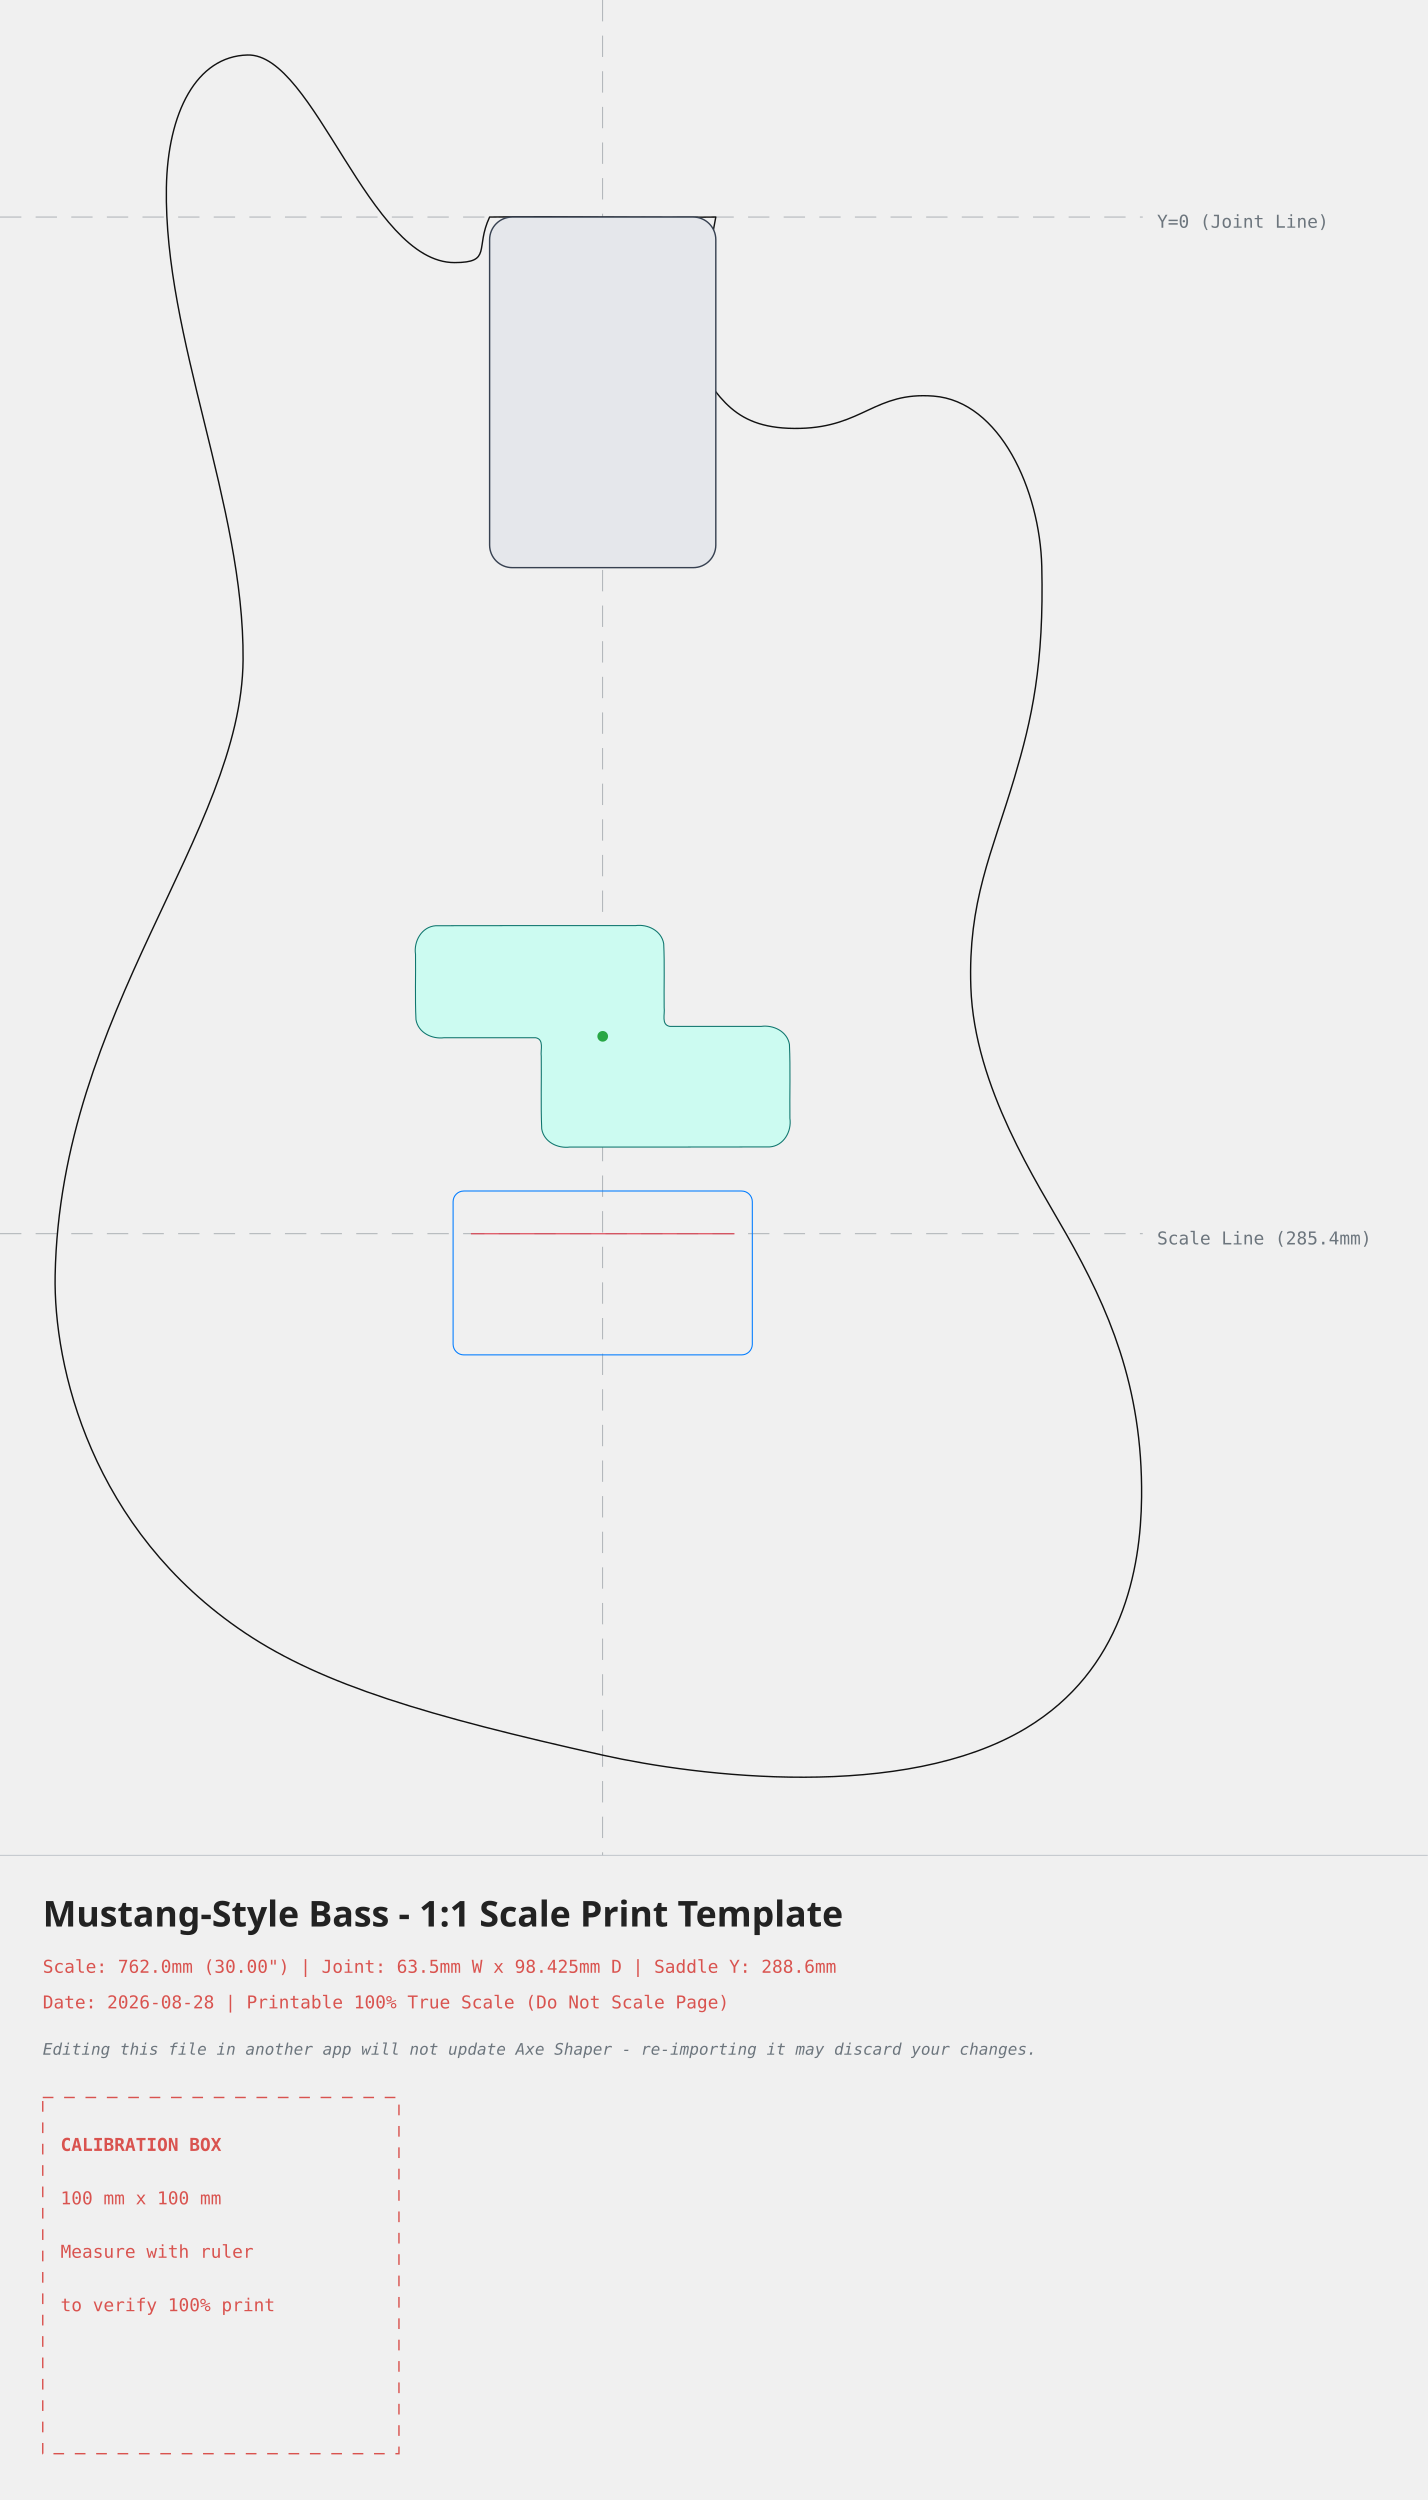
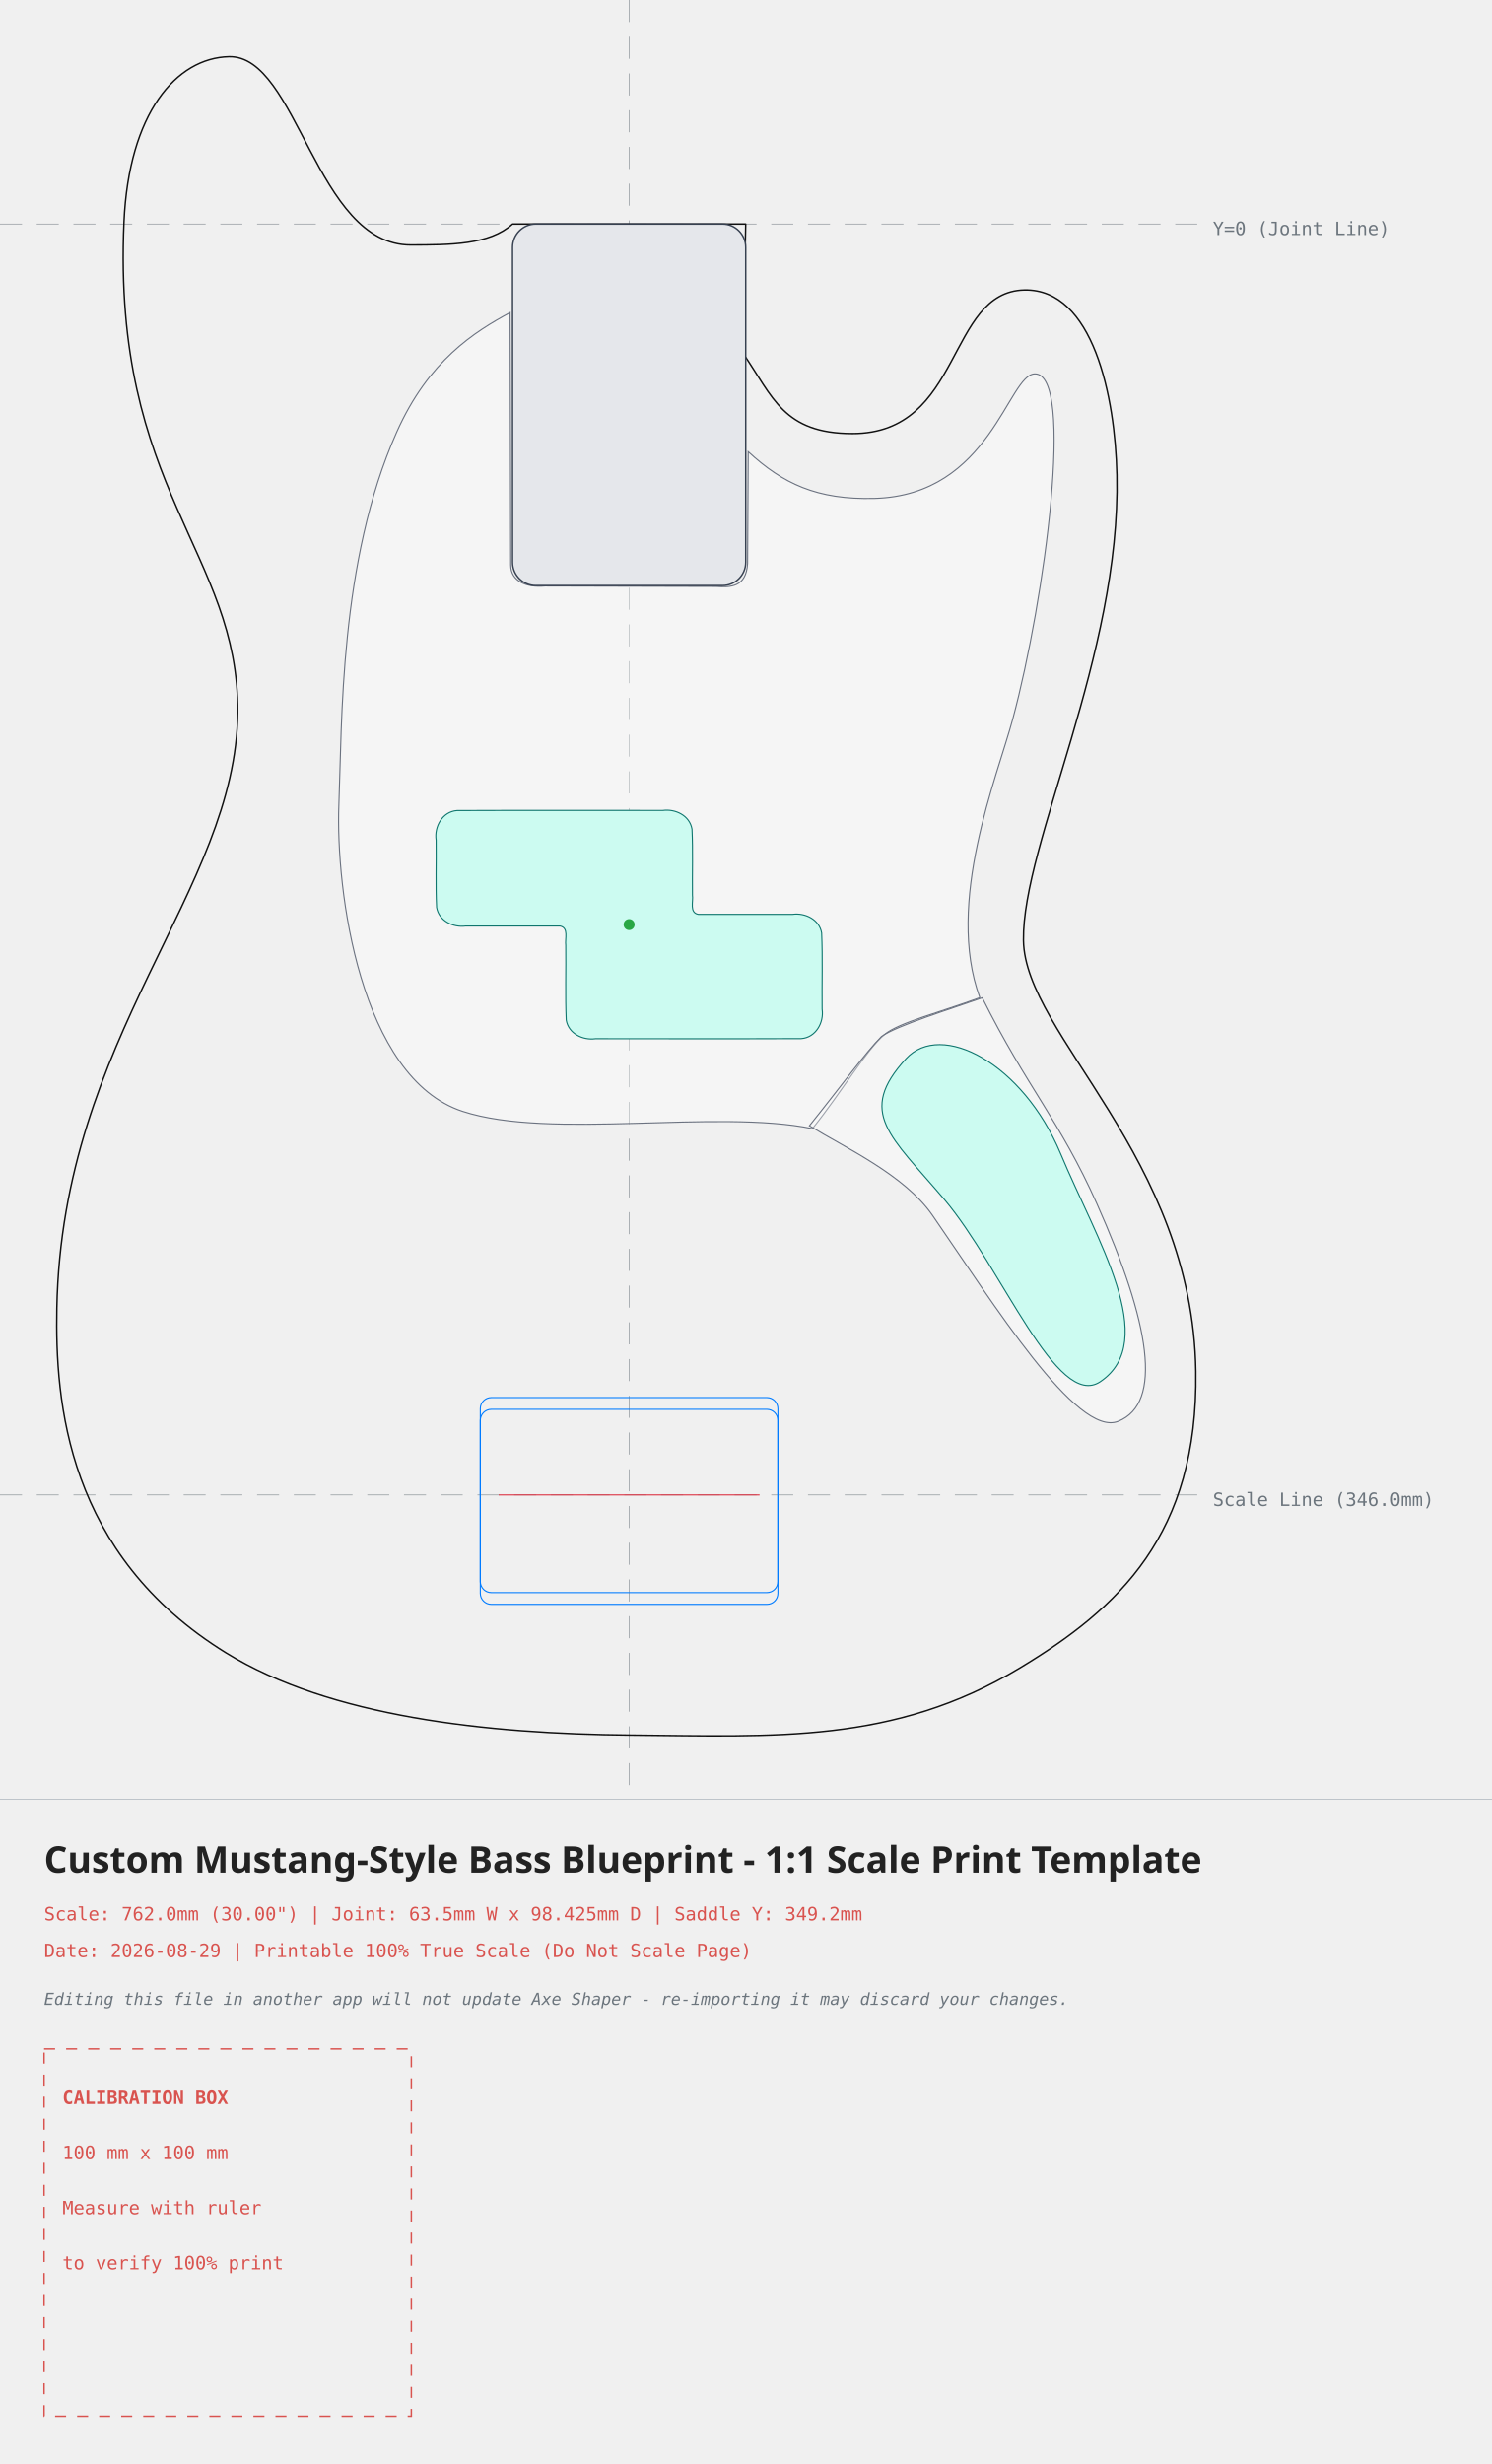
- <svg xmlns="http://www.w3.org/2000/svg" width="400.82mm" height="701.83mm" viewBox="-169.20 -60.93 400.82 701.83">
+ <svg xmlns="http://www.w3.org/2000/svg" width="406.24mm" height="670.82mm" viewBox="-171.30 -60.99 406.24 670.82">
  <style>
    .body-line { fill: none; stroke: #111111; stroke-width: 0.4; stroke-linecap: round; stroke-linejoin: round; }
    .edge-inset { fill: none; stroke: #555555; stroke-width: 0.3; stroke-dasharray: 3,2; }
    .neck-pocket { fill: #e5e7eb; stroke: #374151; stroke-width: 0.4; }
    .pickup-rout { fill: #ccfbf1; stroke: #0f766e; stroke-width: 0.3; }
    .pickup-cover { fill: none; stroke: #111111; stroke-width: 0.3; }
    .bridge-rout { fill: none; stroke: #007bff; stroke-width: 0.3; }
    .back-route { fill: #f3e8ff; stroke: #7e22ce; stroke-width: 0.3; stroke-dasharray: 3,2; }
    .front-route { fill: #ccfbf1; stroke: #0f766e; stroke-width: 0.3; }
    .pickguard { fill: #ffffff; fill-opacity: 0.35; stroke: #6b7280; stroke-width: 0.3; }
    .center-axis { fill: none; stroke: #6c757d; stroke-width: 0.2; stroke-dasharray: 6,4; opacity: 0.7; }
    .calibration-box { fill: none; stroke: #d9534f; stroke-width: 0.4; stroke-dasharray: 3,3; }
    .band-rule { fill: none; stroke: #adb5bd; stroke-width: 0.2; }
    .text-label { font-family: monospace, sans-serif; font-size: 5px; fill: #d9534f; }
    .disclaimer-label { font-family: monospace, sans-serif; font-size: 4.5px; font-style: italic; fill: #6c757d; }
    .axis-label { font-family: monospace, sans-serif; font-size: 5px; fill: #6c757d; }
    .title-label { font-family: sans-serif; font-size: 10px; font-weight: bold; fill: #222222; }
  </style>
  <g>
-     <line x1="0" y1="-60.93" x2="0" y2="459.90" class="center-axis" />
-     <line x1="-169.20" y1="0" x2="151.62" y2="0" class="center-axis" />
-     <text x="155.62" y="3" class="axis-label">Y=0 (Joint Line)</text>
-     <line x1="-169.20" y1="285.43" x2="151.62" y2="285.43" class="center-axis" stroke="#007bff" />
-     <text x="155.62" y="288.43" class="axis-label" fill="#007bff">Scale Line (285.4mm)</text>
-     <path d="M -31.75 0.00 C -35.87 8.74, -30.99 12.77, -41.58 12.79 C -65.63 12.85, -80.97 -45.93, -99.69 -45.49 C -114.11 -45.15, -122.13 -29.22, -122.49 -8.28 C -123.22 33.81, -100.63 80.84, -100.96 124.30 C -101.33 172.89, -152.31 222.91, -153.72 297.10 C -154.20 322.44, -143.78 368.51, -100.31 397.55 C -78.47 412.14, -48.90 420.87, 0.03 431.80 C 26.67 437.75, 84.53 444.90, 118.88 424.20 C 145.88 407.93, 151.06 379.66, 151.28 359.43 C 151.62 328.07, 141.79 306.15, 130.29 285.79 C 122.09 271.24, 104.32 244.33, 103.35 216.26 C 102.51 192.12, 109.26 178.66, 115.57 157.46 C 120.46 141.04, 123.92 125.62, 123.26 98.09 C 122.74 76.75, 111.56 51.72, 92.89 50.27 C 76.41 48.99, 73.11 58.91, 55.43 59.33 C 36.67 59.78, 32.73 50.59, 24.55 38.66 C 24.55 38.66, 31.75 0.00, 31.75 0.00 C 13.42 0.25, -9.68 -0.24, -31.75 0.00 Z" class="body-line" />
+     <line x1="0" y1="-60.99" x2="0" y2="428.82" class="center-axis" />
+     <line x1="-171.30" y1="0" x2="154.94" y2="0" class="center-axis" />
+     <text x="158.94" y="3" class="axis-label">Y=0 (Joint Line)</text>
+     <line x1="-171.30" y1="346.00" x2="154.94" y2="346.00" class="center-axis" stroke="#007bff" />
+     <text x="158.94" y="349.00" class="axis-label" fill="#007bff">Scale Line (346.0mm)</text>
+     <path d="M -31.75 0.00 C -38.02 5.72, -48.88 5.68, -59.46 5.70 C -85.37 5.76, -90.22 -45.99, -108.95 -45.55 C -123.36 -45.21, -136.22 -30.14, -137.54 -0.57 C -140.80 72.55, -106.24 89.47, -106.57 132.93 C -106.94 181.53, -154.41 220.93, -155.82 295.13 C -156.30 320.47, -153.27 362.18, -109.68 389.04 C -81.49 406.42, -38.68 411.06, 0.46 411.39 C 39.61 411.73, 72.02 413.82, 106.36 393.13 C 133.37 376.86, 154.94 356.78, 154.30 312.39 C 153.46 253.84, 107.73 220.86, 107.37 195.01 C 107.01 168.83, 133.91 117.42, 132.81 68.31 C 132.34 46.97, 126.35 17.57, 107.63 17.96 C 86.40 18.41, 90.99 57.06, 60.80 57.05 C 42.03 57.04, 39.20 47.13, 31.03 35.21 C 31.03 35.21, 31.75 0.00, 31.75 0.00 C 31.75 0.00, -31.75 0.00, -31.75 0.00 Z" class="body-line" />
+     <path d="M -32.41 24.11 C -32.41 24.11, -32.25 92.80, -32.25 92.80 C -32.25 97.33, -27.90 99.00, -22.92 98.54 C -22.92 98.54, 23.63 98.67, 23.63 98.67 C 27.71 98.95, 31.86 98.87, 32.26 92.44 C 32.26 92.44, 32.43 61.99, 32.43 61.99 C 41.83 70.65, 51.08 75.12, 66.82 74.70 C 98.45 73.85, 103.16 40.88, 110.48 40.80 C 121.39 40.69, 113.22 102.12, 104.47 134.72 C 100.21 150.58, 86.00 184.74, 95.49 210.63 C 84.79 214.58, 73.40 217.41, 69.55 220.66 C 64.49 224.93, 58.20 235.91, 49.91 246.28 C 23.79 240.88, -21.37 249.41, -45.33 241.58 C -73.27 232.45, -79.94 181.32, -79.03 158.05 C -78.16 136.04, -78.96 91.81, -63.28 56.64 C -54.61 37.17, -42.12 29.36, -32.41 24.11 Z" class="pickguard" style="fill:#ffffff" />
+     <path d="M 68.72 221.19 C 73.00 218.16, 87.61 213.68, 96.15 210.66 C 108.25 234.95, 117.29 244.14, 127.35 266.70 C 141.86 299.24, 145.40 321.03, 133.18 325.96 C 121.90 330.51, 99.21 293.91, 82.57 269.85 C 74.97 258.86, 58.90 251.52, 49.08 245.50 C 57.64 234.86, 64.44 225.47, 68.72 221.19 Z" class="pickguard" style="fill:#ffffff" />
    <rect x="-31.75" y="0" width="63.5" height="98.425" rx="6.35" ry="6.35" class="neck-pocket" />
-     <g transform="translate(0, 230) rotate(0)">
+     <path d="M 75.41 227.23 C 84.99 216.81, 107.19 228.47, 117.48 253.08 C 127.34 276.69, 144.70 304.08, 128.31 315.16 C 116.49 323.16, 101.41 283.97, 85.83 265.56 C 71.16 248.22, 61.88 241.96, 75.41 227.23 Z" class="front-route" />
+     <g transform="translate(0, 190.7271) rotate(0)">
      <path d="M -18.83 0.39 C -16.36 0.86, -17.51 3.86, -17.25 5.64 C -17.16 12.43, -17.41 19.24, -17.12 26.01 C -16.49 29.69, -12.62 31.55, -9.19 31.08 C 9.49 31.06, 28.17 31.13, 46.85 31.05 C 50.82 30.78, 53.10 26.68, 52.55 23.02 C 52.47 16.11, 52.72 9.18, 52.42 2.28 C 51.80 -1.39, 47.93 -3.26, 44.49 -2.79 C 35.94 -2.79, 27.39 -2.79, 18.83 -2.79 C 16.36 -3.25, 17.51 -6.25, 17.25 -8.04 C 17.17 -14.03, 17.41 -20.04, 17.12 -26.01 C 16.49 -29.69, 12.62 -31.55, 9.18 -31.08 C -9.50 -31.06, -28.17 -31.13, -46.85 -31.05 C -50.82 -30.78, -53.10 -26.68, -52.55 -23.02 C -52.47 -16.91, -52.71 -10.78, -52.42 -4.68 C -51.80 -1.01, -47.93 0.86, -44.49 0.39 C -35.94 0.39, -27.39 0.39, -18.83 0.39 Z" class="pickup-rout" />
      <circle cx="0" cy="0" r="1.5" fill="#28a745" />
    </g>
    <g id="bridge-hardware">
-       <rect x="-42.00" y="273.43" width="84.00" height="46.00" rx="3.00" ry="3.00" class="bridge-rout" />
-       <line x1="-37.00" y1="285.43" x2="37.00" y2="285.43" stroke="#dc3545" stroke-width="0.3" />
-       <g transform="translate(0, 288.63)" />
+       <rect x="-40.52" y="319.50" width="81.03" height="53.09" rx="3.00" ry="3.00" class="bridge-rout" />
+       <rect x="-40.52" y="322.70" width="81.03" height="53.09" rx="3.00" ry="3.00" class="bridge-rout" />
+       <line x1="-35.52" y1="346.00" x2="35.52" y2="346.00" stroke="#dc3545" stroke-width="0.3" />
+       <g transform="translate(0, 349.20)" />
    </g>
  </g>
  <g>
-     <line x1="-169.20" y1="459.90" x2="231.62" y2="459.90" class="band-rule" />
-     <text x="-157.20" y="479.90" class="title-label">Mustang-Style Bass - 1:1 Scale Print Template</text>
-     <text x="-157.20" y="492.90" class="text-label">Scale: 762.0mm (30.00") | Joint: 63.5mm W x 98.425mm D | Saddle Y: 288.6mm</text>
-     <text x="-157.20" y="502.90" class="text-label">Date: 2026-08-28 | Printable 100% True Scale (Do Not Scale Page)</text>
-     <text x="-157.20" y="515.90" class="disclaimer-label">Editing this file in another app will not update Axe Shaper - re-importing it may discard your changes.</text>
-     <g transform="translate(-157.20, 527.90)">
+     <line x1="-171.30" y1="428.82" x2="234.94" y2="428.82" class="band-rule" />
+     <text x="-159.30" y="448.82" class="title-label">Custom Mustang-Style Bass Blueprint - 1:1 Scale Print Template</text>
+     <text x="-159.30" y="461.82" class="text-label">Scale: 762.0mm (30.00") | Joint: 63.5mm W x 98.425mm D | Saddle Y: 349.2mm</text>
+     <text x="-159.30" y="471.82" class="text-label">Date: 2026-08-29 | Printable 100% True Scale (Do Not Scale Page)</text>
+     <text x="-159.30" y="484.82" class="disclaimer-label">Editing this file in another app will not update Axe Shaper - re-importing it may discard your changes.</text>
+     <g transform="translate(-159.30, 496.82)">
      <rect x="0" y="0" width="100" height="100" class="calibration-box" />
      <text x="5" y="15" class="text-label" font-weight="bold">CALIBRATION BOX</text>
      <text x="5" y="30" class="text-label">100 mm x 100 mm</text>
      <text x="5" y="45" class="text-label">Measure with ruler</text>
      <text x="5" y="60" class="text-label">to verify 100% print</text>
    </g>
  </g>
</svg>
